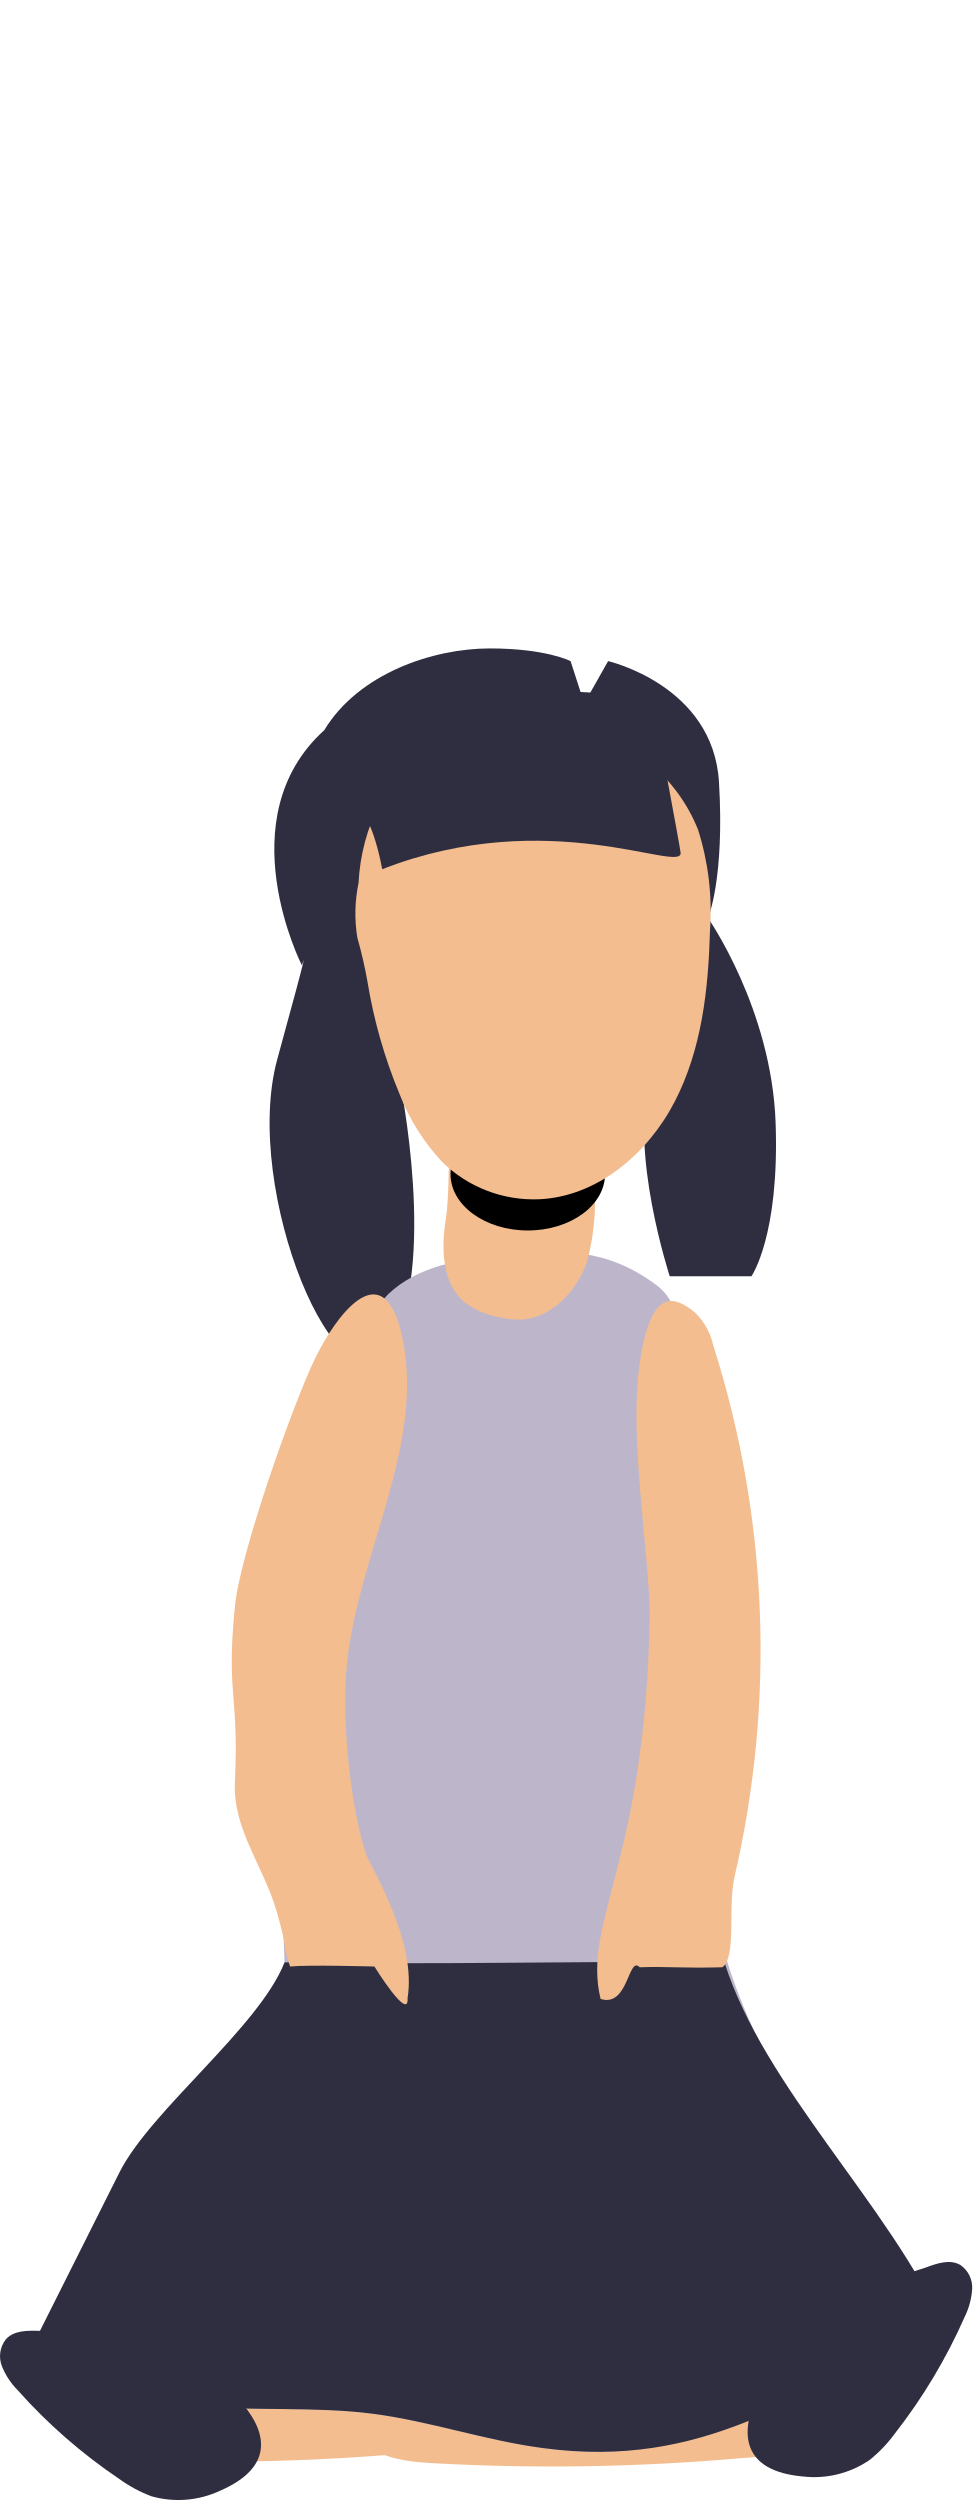
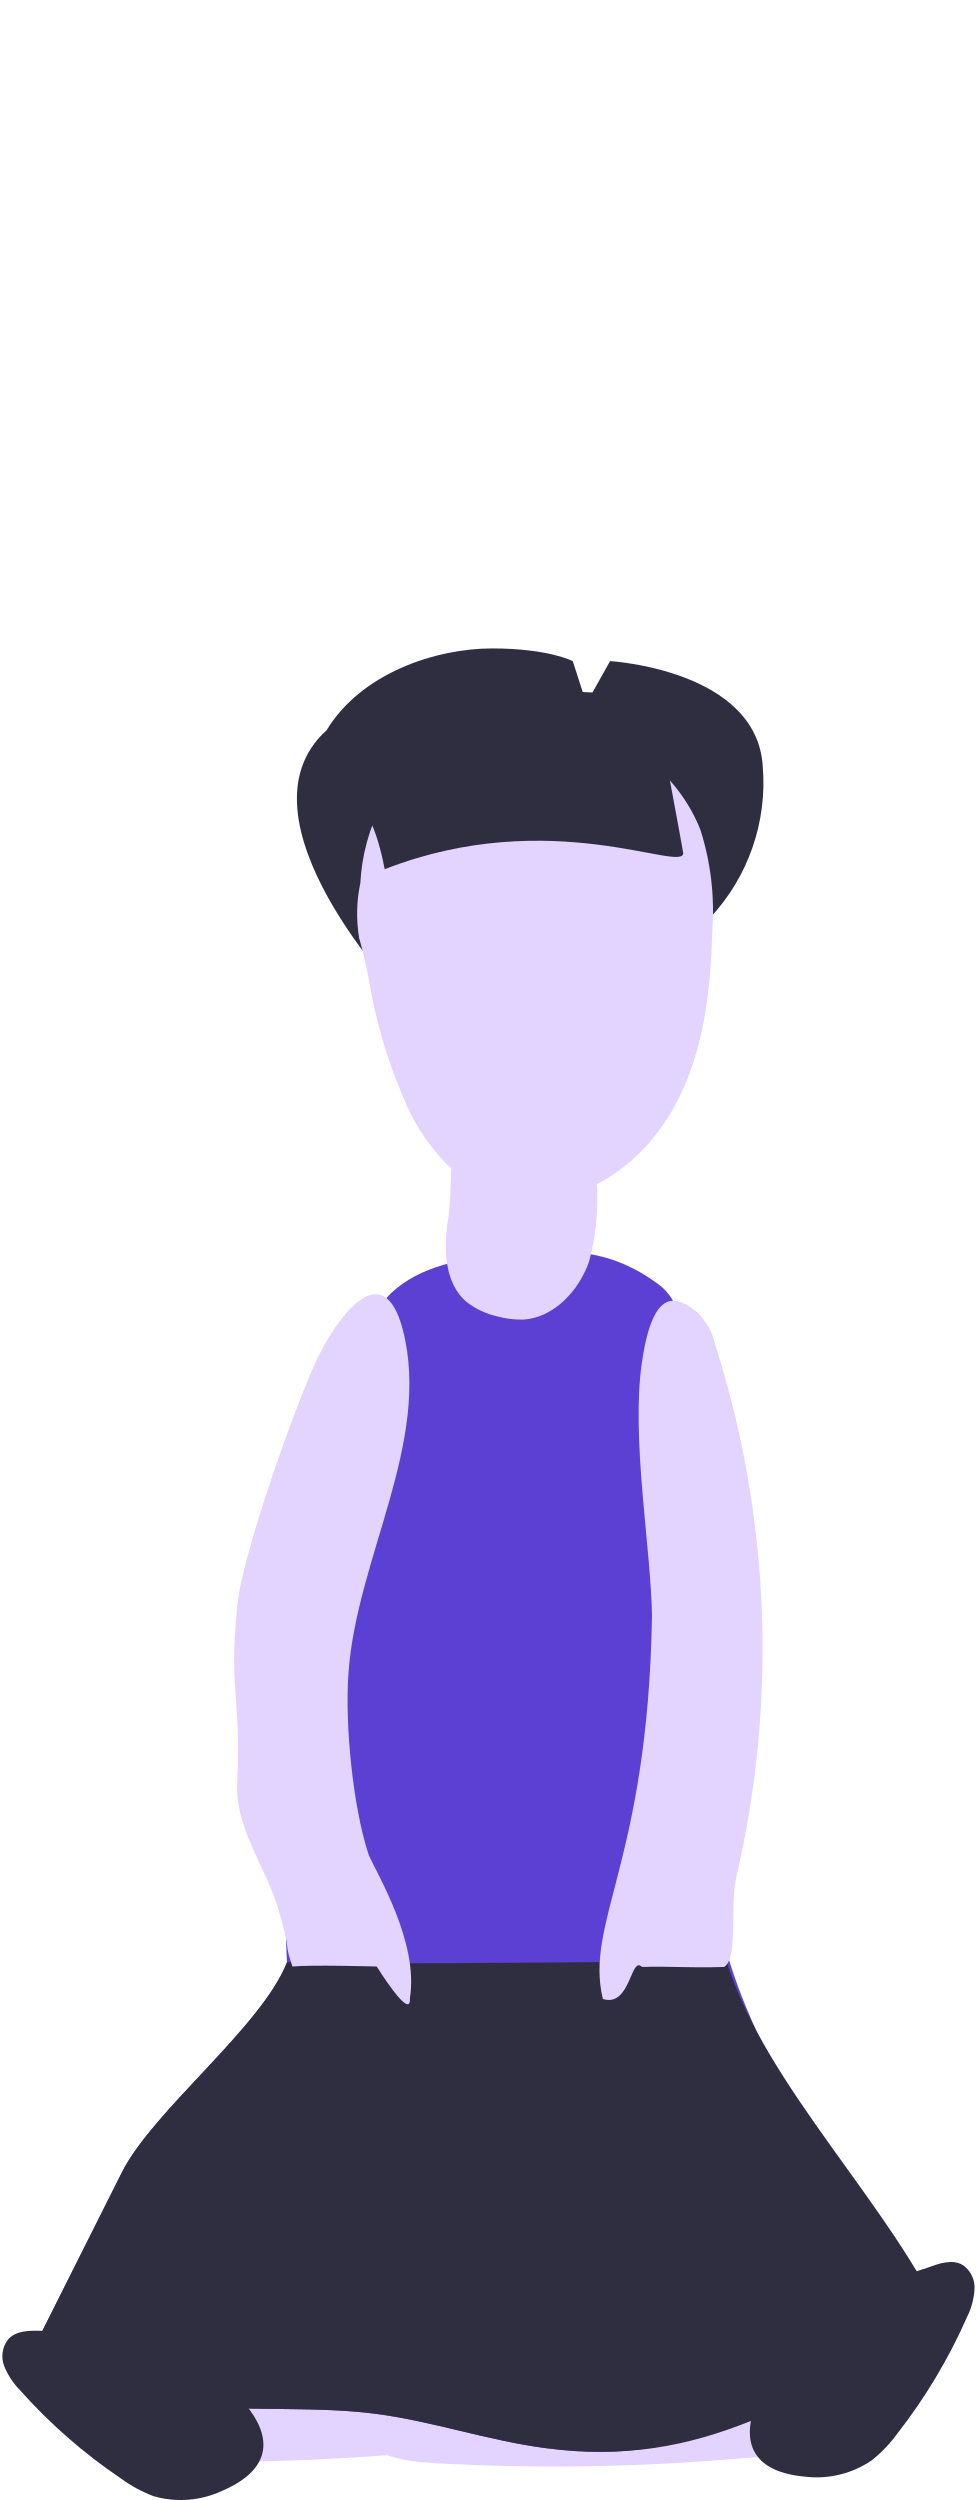
<svg xmlns="http://www.w3.org/2000/svg" id="Laag_1" data-name="Laag 1" viewBox="0 0 130 333">
  <defs>
-     <style>.cls-1{fill:#2f2e41;}.cls-2{fill:#f3bd8f;}.cls-3{fill:#bdb6cb;}</style>
+     <style>.cls-1{fill:#2f2e41;}.cls-2{fill:#e2d3ff;}.cls-3{fill:#5c40d3;}</style>
  </defs>
  <g id="Kind_4" data-name="Kind 4">
-     <path id="Path_1796" data-name="Path 1796" class="cls-1" d="M43.19,97.26c4.62-7.62,14.56-10.89,22.06-10.89S76,88.06,76,88.06l1.82,5.63L81,88.06s14,3.21,14.77,16.12-1.46,18.1-1.46,18.1,8.45,12.08,9,27.22S100.09,170,100.09,170H89.21s-5.52-16.91-2.52-26.24a61.61,61.61,0,0,0,2.52-19.33l-27-9.67-9,9.67v19.33s5.22,25.25-1.34,35.62-19.73-20.85-14.93-38.31,3.27-12.49,3.27-12.49S30.22,109,43.19,97.26Z" />
-     <path id="Path_1426" data-name="Path 1426" class="cls-2" d="M96.38,306.28c3.74.19,7.65.34,10.72,2.48a10,10,0,0,1,2.59,13.76,9.71,9.71,0,0,1-3.59,3.24A18.37,18.37,0,0,1,99,327.4a286.43,286.43,0,0,1-41.63.68c-3.86-.22-8.34-.9-10.26-4.32a12.49,12.49,0,0,1-.68-7.75c.52-4.07,1-9.49,3.67-12.81,3.28-4.08,6.38-2,11.06-1.11a246.76,246.76,0,0,0,35.21,4.19Z" />
-     <path id="Path_1427" data-name="Path 1427" class="cls-2" d="M66.46,304c3.75,0,7.66-.11,10.85,1.84a10.06,10.06,0,0,1,3.28,13.66,9.91,9.91,0,0,1-3.36,3.39,18.65,18.65,0,0,1-7,2,282.85,282.85,0,0,1-41.52,3c-3.86,0-8.37-.41-10.49-3.72a12.62,12.62,0,0,1-1.09-7.58c.29-4.09.49-9.59,3-13,3.05-4.28,6.25-2.36,11-1.74A247.92,247.92,0,0,0,66.46,304Z" />
-     <path id="Path_1451" data-name="Path 1451" class="cls-3" d="M91.43,202.45c.89,4.7,0,42.56,5.45,58.9,5.2,16.63,17.7,32.37,24.77,48.27C102,319,93.82,329,72.29,326.08c-7.59-1-15-3.57-22.56-4.56s-15.74-.36-23.59-1-16-2.86-21.59-8.49l11.36-22.65c4.15-8.28,18.62-19.36,22-28-.68-15.76-.41-31.69,0-49.42.23-9.17,6.28-19.06,8.17-28a21.56,21.56,0,0,1,5.61-11.56c4-3.81,9.72-4.69,15.1-5.22,7.78-.77,13.82-1.08,20.66,4S90.18,194.9,91.43,202.45Z" />
-     <path id="Path_1454" data-name="Path 1454" class="cls-2" d="M59.36,162.53c-.6,3.82-.47,8.43,2.5,10.91A10.45,10.45,0,0,0,66,175.35a12,12,0,0,0,3.37.42c4.11-.2,7.47-3.82,8.84-7.73A32.66,32.66,0,0,0,79,155.55a16.91,16.91,0,0,0-1.29-6.48,9.59,9.59,0,0,0-9.35-4.87C57.54,145.06,60.59,154.58,59.36,162.53Z" />
-     <ellipse id="Ellipse_215" data-name="Ellipse 215" cx="70.3" cy="156.4" rx="10.29" ry="7.5" />
-     <path id="Path_1456" data-name="Path 1456" class="cls-2" d="M53.2,145.68a28.1,28.1,0,0,0,5.67,9.06,17.4,17.4,0,0,0,13,5c7.67-.37,14.38-6,18-13s4.49-15,4.7-22.81a35.88,35.88,0,0,0-1.59-13.42A22.22,22.22,0,0,0,76.52,96.94a27.39,27.39,0,0,0-20.95,4.93,17.78,17.78,0,0,0-5,5.17,26.05,26.05,0,0,0-2.81,10.57,19.91,19.91,0,0,0-.16,7.3,58.52,58.52,0,0,1,1.35,5.86A67.16,67.16,0,0,0,53.2,145.68Z" />
-     <path id="Path_1459" data-name="Path 1459" class="cls-1" d="M113.09,305.81a96.45,96.45,0,0,1,10.15-3.75c1.53-.57,3.28-1.19,4.69-.36a3.64,3.64,0,0,1,1.56,3.27,9.92,9.92,0,0,1-1,3.65,73.06,73.06,0,0,1-9.26,15.48,18.57,18.57,0,0,1-3.4,3.57,13.05,13.05,0,0,1-8.86,2.2C90.72,328.44,105.22,309.77,113.09,305.81Z" />
-     <path id="Path_1460" data-name="Path 1460" class="cls-1" d="M16.15,310.88a97.84,97.84,0,0,0-10.83-.41c-1.62-.05-3.47-.09-4.56,1.15a3.65,3.65,0,0,0-.49,3.6,9.66,9.66,0,0,0,2.08,3.15,71.84,71.84,0,0,0,13.5,11.8,18.34,18.34,0,0,0,4.31,2.33,13.11,13.11,0,0,0,9.1-.71C44.26,325.34,24.82,312.14,16.15,310.88Z" />
-     <path id="Path_1699" data-name="Path 1699" class="cls-1" d="M86.82,92.68s3.8,20.31,3.84,20.91c.22,2.83-17.58-6.48-39.75,2.19-2.74-14.64-9.16-8.42-4.78-12.11s12.45-9.39,14.3-11,7.26-1,7.26-1Z" />
-     <path id="Path_1797" data-name="Path 1797" class="cls-1" d="M96.49,261.35c5.21,16.63,22.06,32.5,29.13,48.4-19.68,9.33-31.8,19.21-53.33,16.33-7.59-1-15-3.57-22.56-4.56s-15.74-.36-23.59-1-16-2.86-21.59-8.49l11.36-22.65c4.15-8.28,18.62-19.36,22-28C61.63,261.72,72.47,261.22,96.49,261.35Z" />
-     <path id="Path_1428" data-name="Path 1428" class="cls-2" d="M31.29,214c-1.18,11.78.56,11.55,0,23.37-.31,6.25,3.83,11.24,5.55,17.2s.58,3.82,1.8,7.37c2.39-.25,11.23,0,11.23,0s4.61,7.44,4.42,4.22c1.19-7.43-4.34-16.48-5.49-19.06-2.14-6.43-3.19-17.35-2.7-24.06,1-15.39,11.12-30.87,7.24-45.91-2.62-10.05-8.66-1.72-11.31,3.69-3,6.14-10.14,26.36-10.74,33.18Z" />
-     <path id="Path_1458" data-name="Path 1458" class="cls-2" d="M86.53,215.49C86,248,77.51,256.05,80,266.26c3.73,1.18,3.66-5.83,5.21-4.22,3.62-.13,5.88.15,11,0,1.93-1.3.7-8.14,1.64-12.1A133.56,133.56,0,0,0,95,179.19a8.67,8.67,0,0,0-2.46-4.39c-2.63-2.11-5.81-3.52-7.31,6.65s1.24,25,1.33,34Z" />
+     <path id="Path_1796" data-name="Path 1796" class="cls-1" d="M43.51,97.26c4.61-7.62,14.55-10.89,22.05-10.89s10.73,1.69,10.73,1.69l1.82,5.63,3.15-5.63s19.52,1.13,20.34,14a26.36,26.36,0,0,1-7,20.17l-5,2.16-27-9.66-9,9.66v8.62S30.53,109,43.51,97.26Z" />
+     <path id="Path_1426" data-name="Path 1426" class="cls-2" d="M96.69,306.28c3.74.19,7.65.34,10.72,2.48A10,10,0,0,1,110,322.52a9.71,9.71,0,0,1-3.59,3.24,18.37,18.37,0,0,1-7.09,1.64,286.43,286.43,0,0,1-41.63.68c-3.85-.22-8.34-.9-10.26-4.32a12.56,12.56,0,0,1-.68-7.75c.52-4.07,1-9.49,3.67-12.81,3.29-4.08,6.38-2,11.06-1.11a246.76,246.76,0,0,0,35.21,4.19Z" />
+     <path id="Path_1427" data-name="Path 1427" class="cls-2" d="M66.77,304c3.75,0,7.66-.11,10.85,1.84a10.06,10.06,0,0,1,3.28,13.66,9.91,9.91,0,0,1-3.36,3.39,18.65,18.65,0,0,1-7,2,282.85,282.85,0,0,1-41.52,3c-3.86,0-8.37-.41-10.49-3.72a12.54,12.54,0,0,1-1.08-7.58c.28-4.09.48-9.59,3-13,3-4.28,6.25-2.36,11-1.74A247.92,247.92,0,0,0,66.77,304Z" />
+     <path id="Path_1451" data-name="Path 1451" class="cls-3" d="M91.74,202.45c.89,4.7.05,42.56,5.45,58.9,5.2,16.63,17.7,32.37,24.77,48.27C102.27,319,94.13,329,72.6,326.08c-7.59-1-15-3.57-22.56-4.56s-15.74-.36-23.59-1-16-2.86-21.59-8.49l11.36-22.65c4.15-8.28,18.62-19.36,22-28-.68-15.76-.41-31.69,0-49.42.23-9.17,6.29-19.06,8.17-28A21.56,21.56,0,0,1,52,172.33c4-3.81,9.72-4.69,15.1-5.22,7.78-.77,13.82-1.08,20.66,4S90.49,194.9,91.74,202.45Z" />
+     <path id="Path_1454" data-name="Path 1454" class="cls-2" d="M59.67,162.53c-.6,3.82-.47,8.43,2.5,10.91a10.45,10.45,0,0,0,4.09,1.91,12,12,0,0,0,3.37.42c4.11-.2,7.47-3.82,8.84-7.73a32.66,32.66,0,0,0,.84-12.49A16.91,16.91,0,0,0,78,149.07a9.59,9.59,0,0,0-9.35-4.87C57.85,145.06,60.9,154.58,59.67,162.53Z" />
+     <path id="Path_1456" data-name="Path 1456" class="cls-2" d="M53.51,145.68a28.1,28.1,0,0,0,5.67,9.06,17.4,17.4,0,0,0,13,5c7.67-.37,14.38-6,18-13s4.49-15,4.7-22.81a35.68,35.68,0,0,0-1.59-13.42A22.22,22.22,0,0,0,76.83,96.94a27.39,27.39,0,0,0-20.95,4.93,17.74,17.74,0,0,0-5,5.17A25.74,25.74,0,0,0,48,117.61a19.7,19.7,0,0,0-.17,7.3,58.52,58.52,0,0,1,1.35,5.86A67.7,67.7,0,0,0,53.51,145.68Z" />
+     <path id="Path_1459" data-name="Path 1459" class="cls-1" d="M113.4,305.81a96.45,96.45,0,0,1,10.15-3.75c1.53-.57,3.29-1.19,4.69-.36A3.62,3.62,0,0,1,129.8,305a9.73,9.73,0,0,1-1,3.65,73.06,73.06,0,0,1-9.26,15.48,18.57,18.57,0,0,1-3.4,3.57,13,13,0,0,1-8.86,2.2C91,328.44,105.53,309.77,113.4,305.81Z" />
+     <path id="Path_1460" data-name="Path 1460" class="cls-1" d="M16.47,310.88a98.11,98.11,0,0,0-10.84-.41c-1.62-.05-3.47-.09-4.56,1.15a3.65,3.65,0,0,0-.49,3.6,9.82,9.82,0,0,0,2.08,3.15,71.84,71.84,0,0,0,13.5,11.8,18.21,18.21,0,0,0,4.32,2.33,13.09,13.09,0,0,0,9.09-.71C44.58,325.34,25.13,312.14,16.47,310.88Z" />
+     <path id="Path_1699" data-name="Path 1699" class="cls-1" d="M87.13,92.68S90.93,113,91,113.59c.21,2.83-17.59-6.48-39.76,2.19-2.74-14.64-9.16-8.42-4.78-12.11s12.45-9.39,14.31-11,7.25-1,7.25-1Z" />
+     <path id="Path_1797" data-name="Path 1797" class="cls-1" d="M96.81,261.35c5.2,16.63,22,32.5,29.12,48.4-19.68,9.33-31.8,19.21-53.33,16.33-7.59-1-14.95-3.57-22.56-4.56s-15.74-.36-23.59-1-16-2.86-21.59-8.49l11.37-22.65c4.15-8.28,18.61-19.36,22-28C62,261.72,72.78,261.22,96.81,261.35Z" />
+     <path id="Path_1428" data-name="Path 1428" class="cls-2" d="M31.6,214c-1.17,11.78.56,11.55,0,23.37-.31,6.25,3.83,11.24,5.56,17.2s.57,3.82,1.79,7.37c2.39-.25,11.23,0,11.23,0s4.61,7.44,4.42,4.22c1.19-7.43-4.34-16.48-5.48-19.06C47,240.66,45.93,229.74,46.41,223c1-15.39,11.12-30.87,7.24-45.91C51,167.07,45,175.4,42.34,180.81,39.39,187,32.2,207.17,31.6,214Z" />
+     <path id="Path_1458" data-name="Path 1458" class="cls-2" d="M86.84,215.49c-.57,32.51-9,40.56-6.54,50.77C84,267.44,84,260.43,85.51,262c3.62-.13,5.88.15,10.95,0,1.93-1.3.7-8.14,1.64-12.1a133.56,133.56,0,0,0-2.82-70.75,8.67,8.67,0,0,0-2.46-4.39c-2.63-2.11-5.81-3.52-7.31,6.65s1.24,25,1.34,34Z" />
  </g>
</svg>
